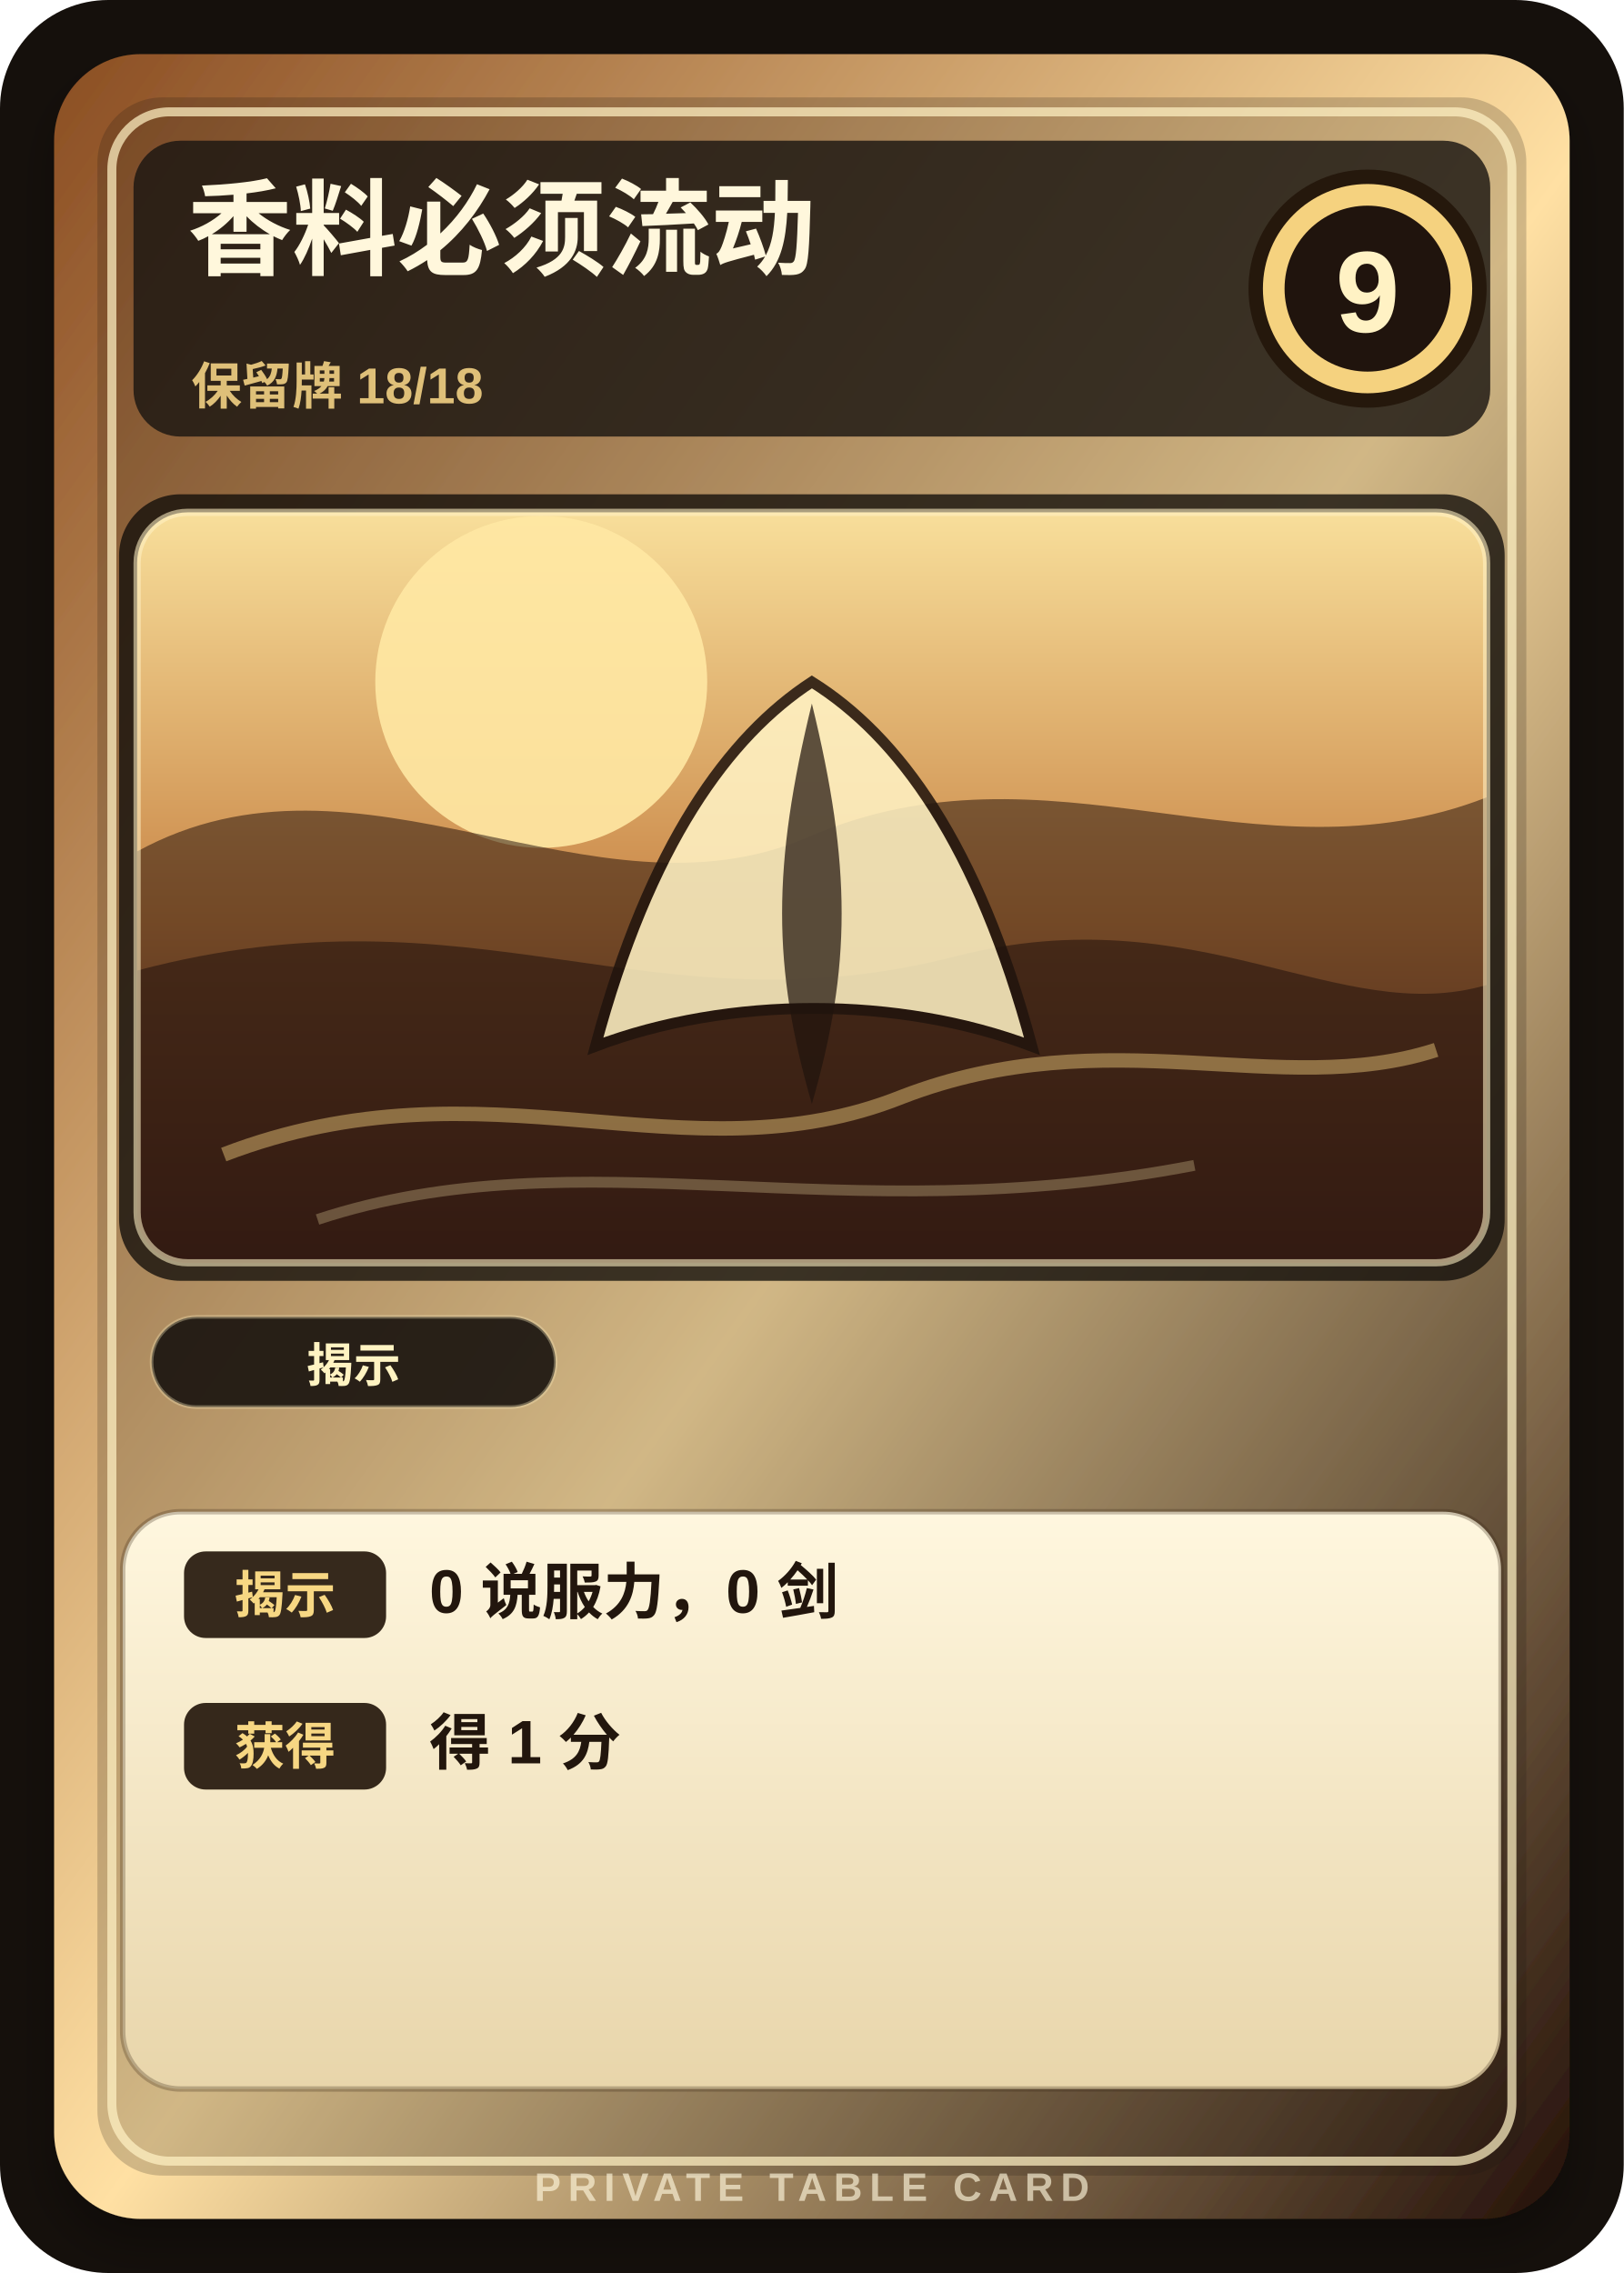
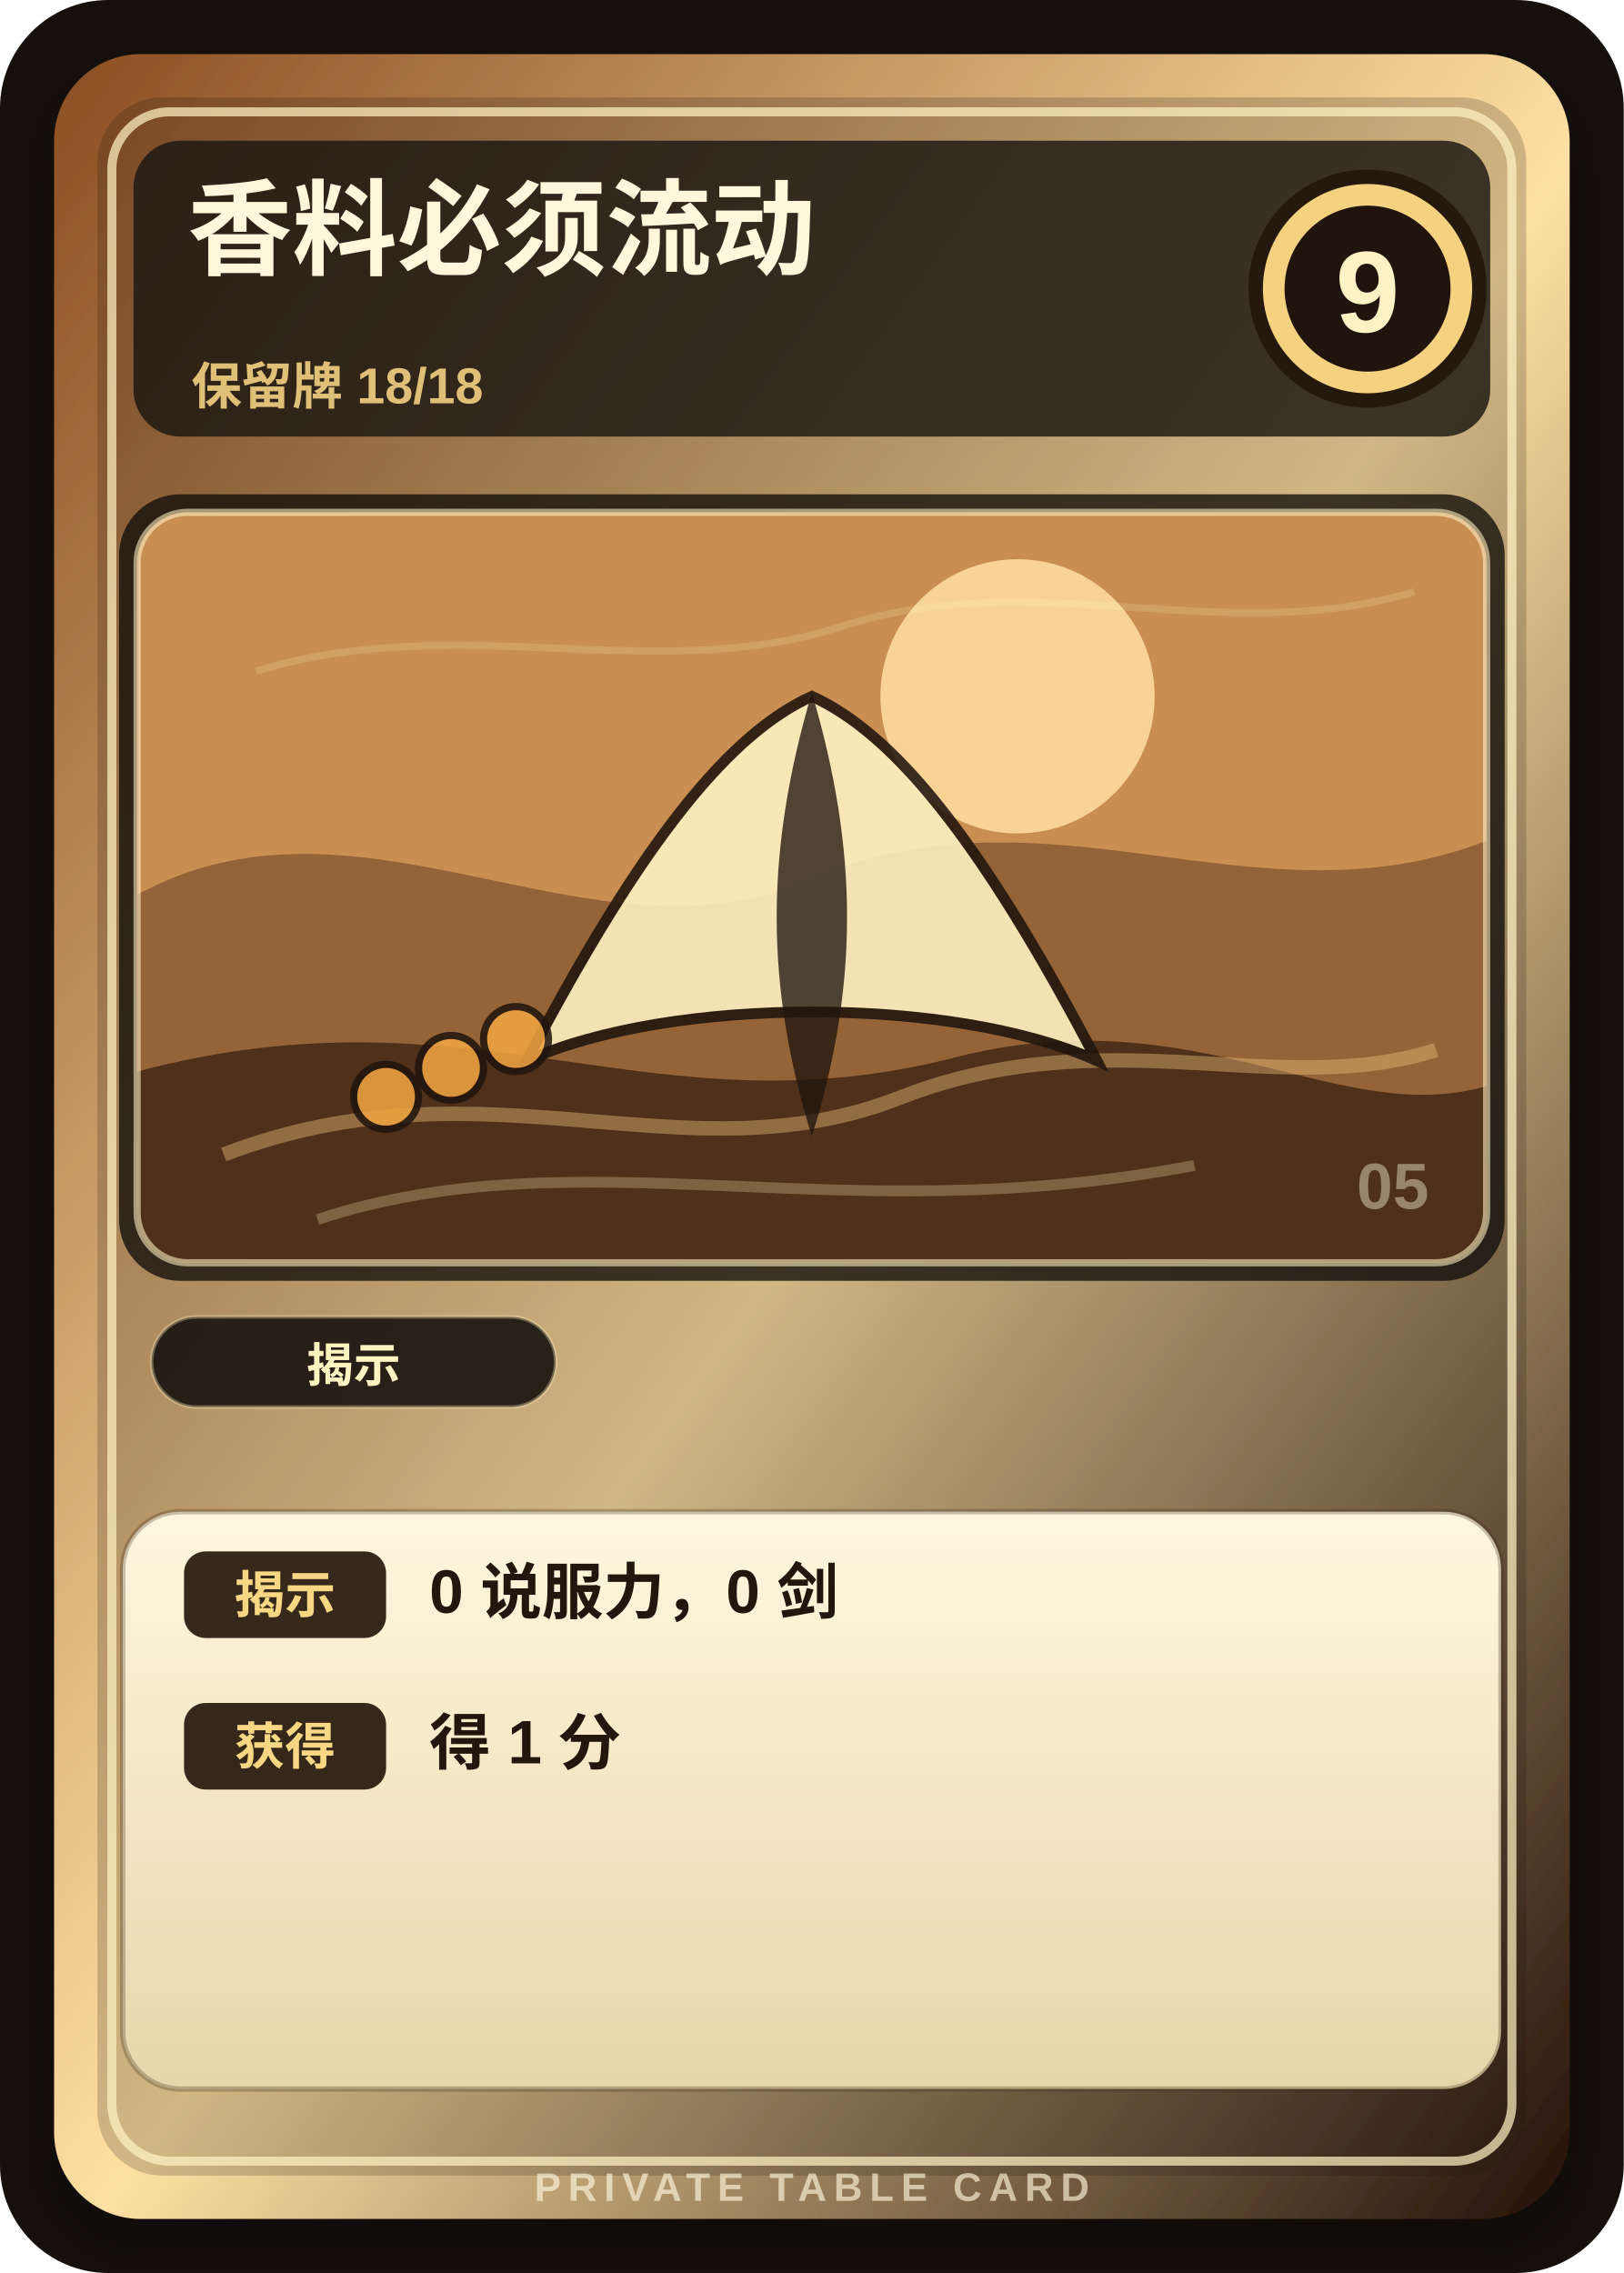
<svg xmlns="http://www.w3.org/2000/svg" width="450" height="630" viewBox="0 0 450 630">
  <defs>
    <linearGradient id="frame" x1="0" y1="0" x2="1" y2="1">
      <stop offset="0" stop-color="#8b4e23" />
      <stop offset="0.52" stop-color="#ffe0a3" />
      <stop offset="1" stop-color="#241109" />
    </linearGradient>
    <linearGradient id="paper" x1="0" y1="0" x2="0" y2="1">
      <stop offset="0" stop-color="#fff7df" />
      <stop offset="1" stop-color="#e8d5aa" />
    </linearGradient>
    <linearGradient id="artSky" x1="0" y1="0" x2="0" y2="1">
      <stop offset="0" stop-color="#f8df9b" />
      <stop offset="0.55" stop-color="#c88445" />
      <stop offset="1" stop-color="#5f2f24" />
    </linearGradient>
    <filter id="softShadow" x="-12%" y="-12%" width="124%" height="124%">
      <feDropShadow dx="0" dy="7" stdDeviation="6" flood-color="#000000" flood-opacity="0.28" />
    </filter>
    <clipPath id="artClip">
      <rect x="38" y="142" width="374" height="208" rx="14" />
    </clipPath>
  </defs>
  <rect width="450" height="630" rx="30" fill="#15100c" />
  <rect x="15" y="15" width="420" height="600" rx="24" fill="url(#frame)" filter="url(#softShadow)" />
  <rect x="27" y="27" width="396" height="576" rx="18" fill="#19130e" opacity="0.2" />
  <rect x="31" y="31" width="388" height="568" rx="16" fill="none" stroke="#fff2c4" stroke-opacity="0.72" stroke-width="2.5" />
  <rect x="37" y="39" width="376" height="82" rx="13" fill="#1b1611" opacity="0.82" />
  <text x="52" y="74" font-family="Arial, 'PingFang SC', sans-serif" font-size="29" font-weight="900" fill="#fff7dc">香料必须流动</text>
  <text x="53" y="112" font-family="Arial, 'PingFang SC', sans-serif" font-size="14" font-weight="800" fill="#dfc079">保留牌 18/18</text>
  <circle cx="379" cy="80" r="31" fill="#f5d27f" stroke="#25180c" stroke-width="4" />
  <circle cx="379" cy="80" r="23" fill="#20140d" />
  <text x="379" y="92" text-anchor="middle" font-family="Arial, sans-serif" font-size="32" font-weight="900" fill="#fff2c4">9</text>
  <rect x="33" y="137" width="384" height="218" rx="17" fill="#110d09" opacity="0.78" />
  <g clip-path="url(#artClip)">
-     <rect x="38" y="142" width="374" height="208" fill="url(#artSky)" />
-     <circle cx="150" cy="189" r="46" fill="#ffe8a3" opacity="0.9" />
-     <path d="M38 236 C100 202, 164 258, 224 232 C291 203, 348 246, 412 221 L412 350 L38 350 Z" fill="#241109" opacity="0.52" />
-     <path d="M38 269 C132 244, 180 287, 265 265 C332 248, 371 285, 412 273 L412 350 L38 350 Z" fill="#2a170f" opacity="0.62" />
-     <path d="M62 320 C135 292, 190 328, 250 304 C307 282, 355 305, 398 291" fill="none" stroke="#f5d27f" stroke-opacity="0.44" stroke-width="4" />
+     <rect x="38" y="142" width="374" height="208" fill="#c98f52" />
+     <circle cx="282" cy="193" r="38" fill="#ffdda0" opacity="0.86" />
+     <path d="M71 186 C127 169, 181 190, 232 174 C286 156, 339 180, 392 164" fill="none" stroke="#fff3bd" stroke-opacity="0.16" stroke-width="2" />
+     <path d="M38 248 C100 214, 164 270, 224 244 C291 215, 348 258, 412 233 L412 350 L38 350 Z" fill="#704326" opacity="0.58" />
+     <path d="M38 297 C132 272, 180 315, 265 293 C332 276, 371 313, 412 301 L412 350 L38 350 Z" fill="#241109" opacity="0.62" />
+     <path d="M62 320 C135 292, 190 328, 250 304 C307 282, 355 305, 398 291" fill="none" stroke="#efc17a" stroke-opacity="0.42" stroke-width="4" />
    <path d="M88 338 C161 314, 233 342, 331 323" fill="none" stroke="#f8e6aa" stroke-opacity="0.28" stroke-width="3" />
-     <path d="M165 290 C180 234, 202 204, 225 189 C249 204, 271 234, 286 290 C249 276, 202 276, 165 290 Z" fill="#fff2c4" opacity="0.86" stroke="#20140d" stroke-width="3" />
-     <path d="M225 195 C214 240, 214 268, 225 306 C236 268, 236 240, 225 195 Z" fill="#20140d" opacity="0.72" />
+     <path d="M146 294 C179 231, 203 203, 225 193 C247 203, 271 231, 304 294 C264 276, 186 276, 146 294 Z" fill="#fff2c4" opacity="0.88" stroke="#20140d" stroke-width="3" />
+     <path d="M225 192 C212 236, 212 273, 225 315 C238 273, 238 236, 225 192 Z" fill="#20140d" opacity="0.78" />
+     <g opacity="0.86">
+       <circle cx="107" cy="304" r="9" fill="#f0a541" stroke="#20140d" stroke-width="2" />
+       <circle cx="125" cy="296" r="9" fill="#f0a541" stroke="#20140d" stroke-width="2" />
+       <circle cx="143" cy="288" r="9" fill="#f0a541" stroke="#20140d" stroke-width="2" />
+     </g>
+     <text x="396" y="335" text-anchor="end" font-family="Arial, sans-serif" font-size="18" font-weight="900" fill="#fff7dc" opacity="0.42">05</text>
  </g>
  <rect x="38" y="142" width="374" height="208" rx="14" fill="none" stroke="#fff2c4" stroke-opacity="0.58" stroke-width="2" />
  <g transform="translate(42 365)">
    <g transform="translate(0 0)">
      <rect width="112" height="25" rx="12.5" fill="#17120d" opacity="0.9" stroke="#fff2c4" stroke-opacity="0.34" />
      <text x="56" y="18" text-anchor="middle" font-family="Arial, 'PingFang SC', sans-serif" font-size="13" font-weight="900" fill="#fff3c2">揭示</text>
    </g>
  </g>
  <rect x="34" y="419" width="382" height="160" rx="16" fill="url(#paper)" stroke="#3b2a18" stroke-opacity="0.28" stroke-width="1.5" />
  <g>
    <rect x="51" y="430" width="56" height="24" rx="6" fill="#25180c" opacity="0.92" />
    <text x="79" y="447" text-anchor="middle" font-family="Arial, 'PingFang SC', sans-serif" font-size="14" font-weight="900" fill="#f7d783">揭示</text>
    <text x="119" y="447" font-family="Arial, 'PingFang SC', sans-serif" font-size="17" font-weight="800" fill="#22160d">0 说服力，0 剑</text>
  </g>
  <g>
    <rect x="51" y="472" width="56" height="24" rx="6" fill="#25180c" opacity="0.92" />
    <text x="79" y="489" text-anchor="middle" font-family="Arial, 'PingFang SC', sans-serif" font-size="14" font-weight="900" fill="#f7d783">获得</text>
    <text x="119" y="489" font-family="Arial, 'PingFang SC', sans-serif" font-size="17" font-weight="800" fill="#22160d">得 1 分</text>
  </g>
  <text x="225" y="610" text-anchor="middle" font-family="Arial, sans-serif" font-size="11" font-weight="800" letter-spacing="2" fill="#fff7dc" opacity="0.64">PRIVATE TABLE CARD</text>
</svg>
